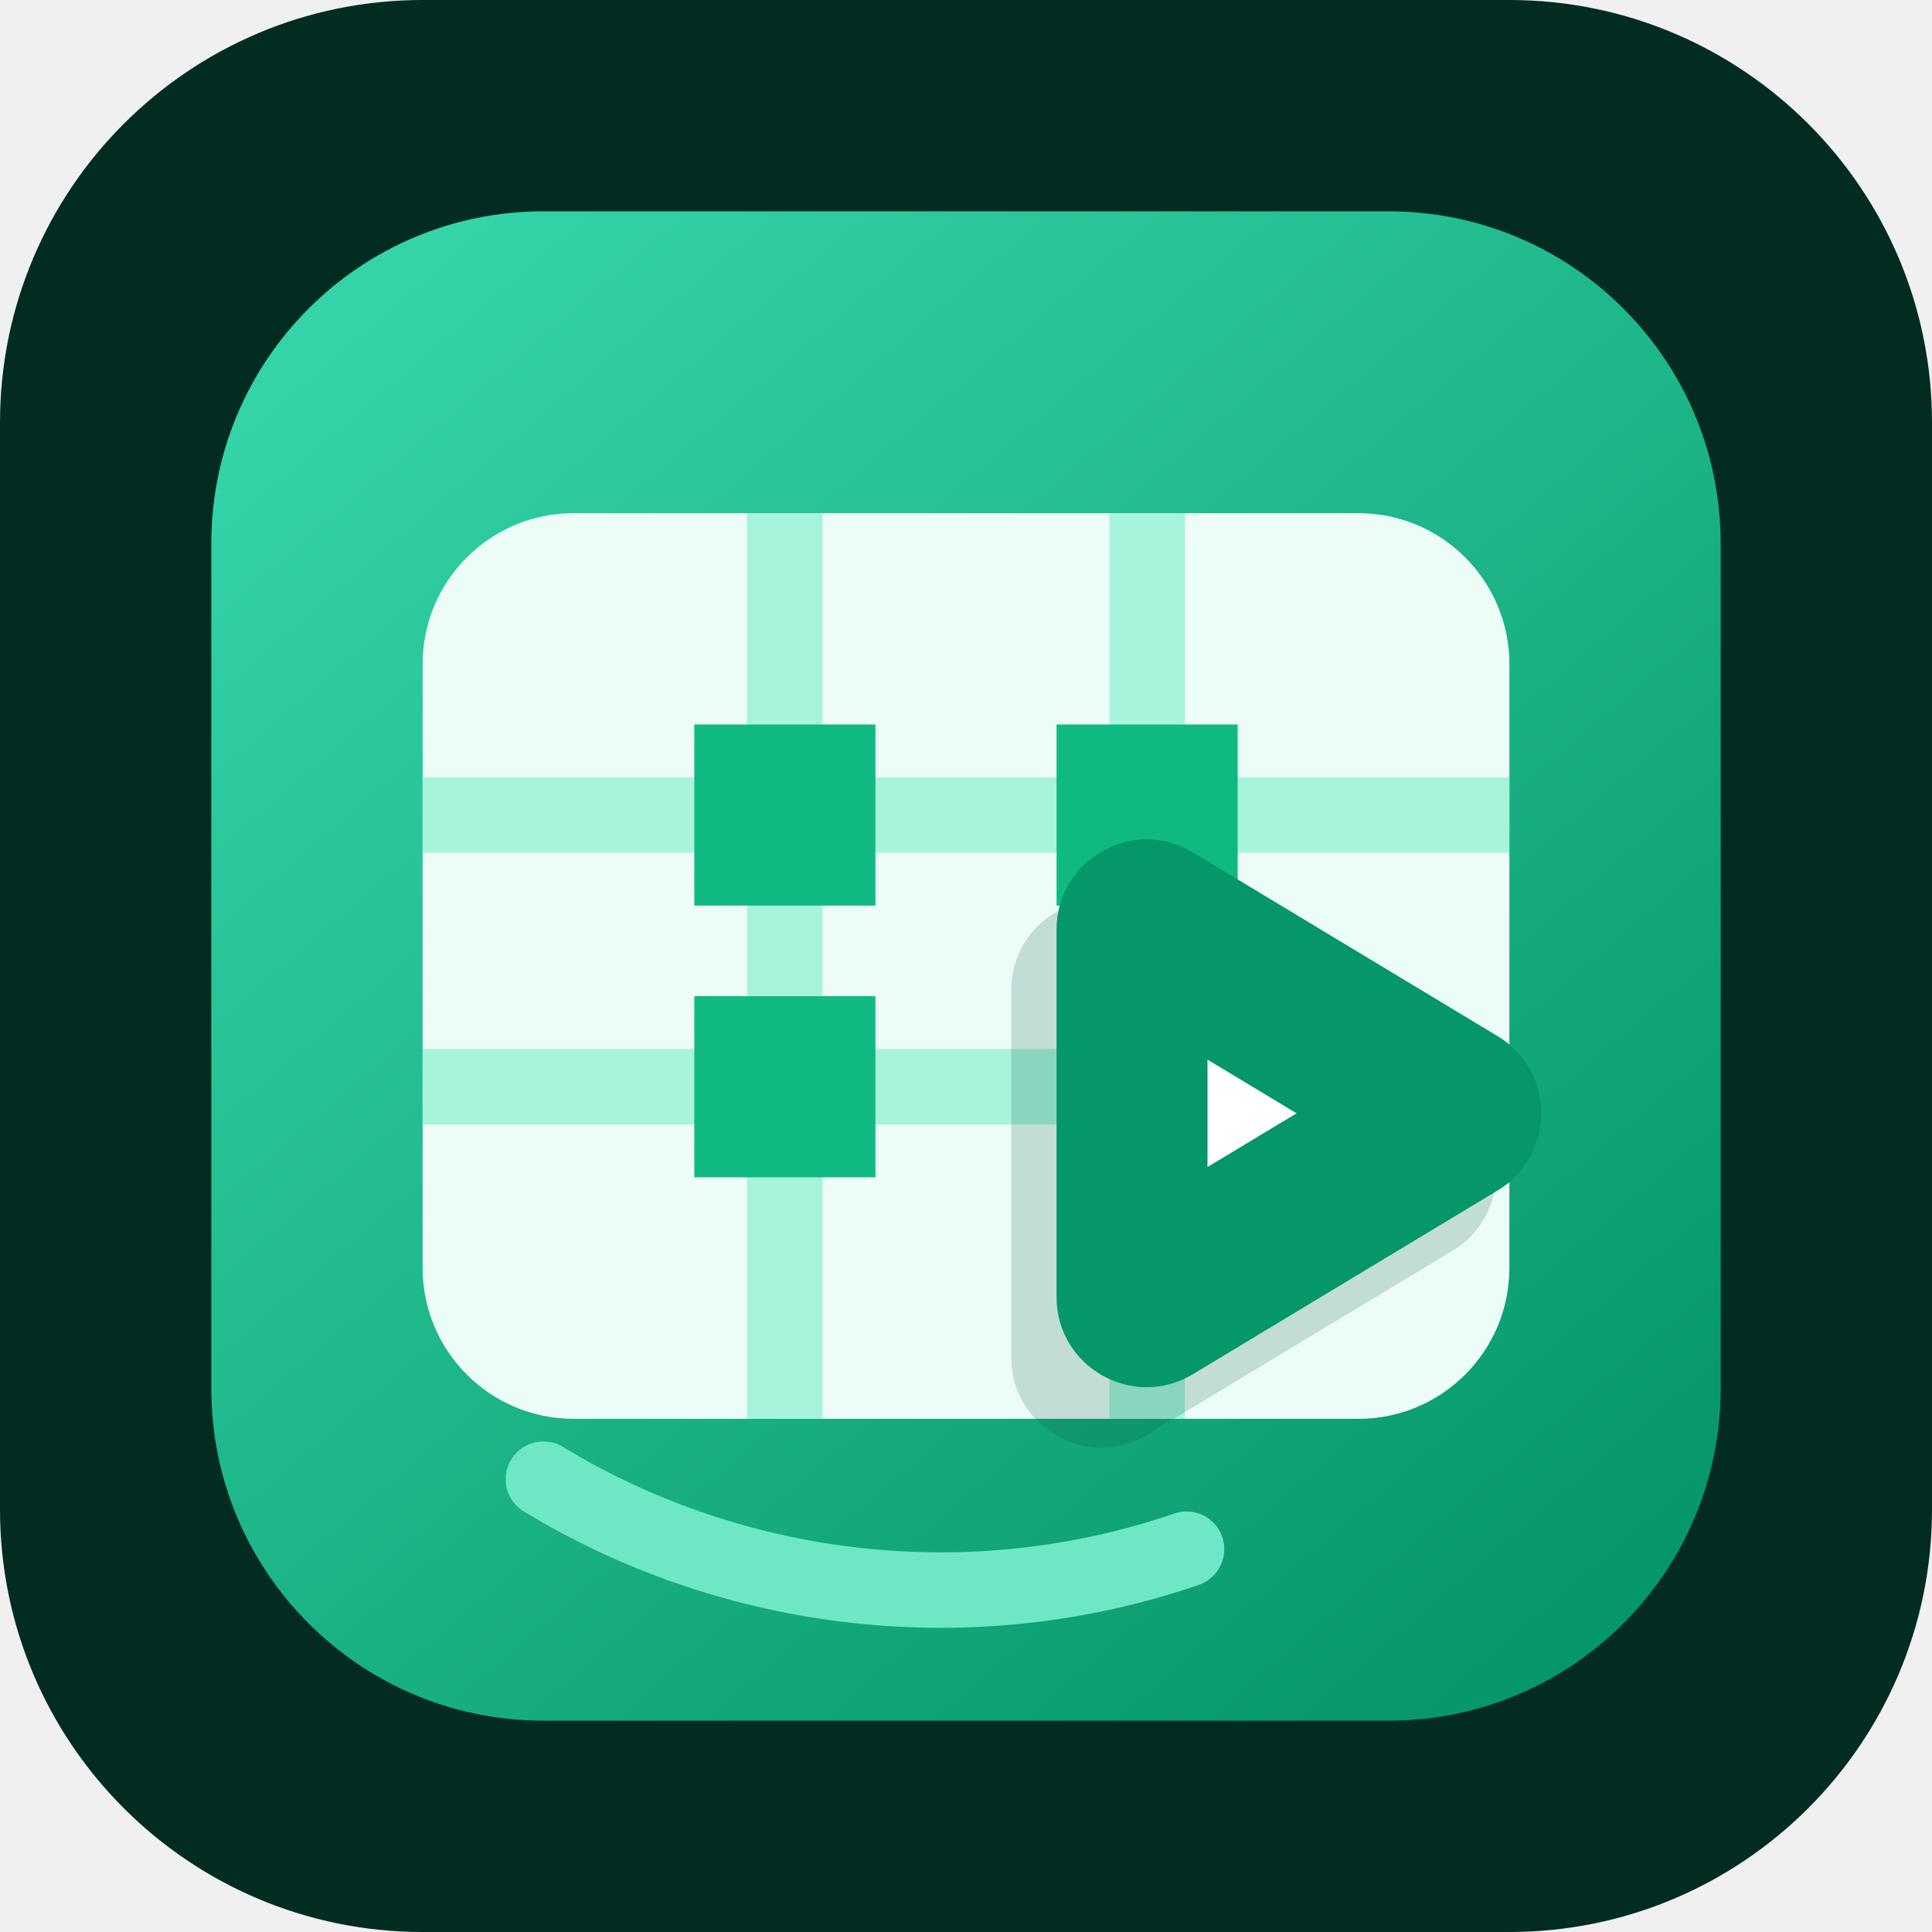
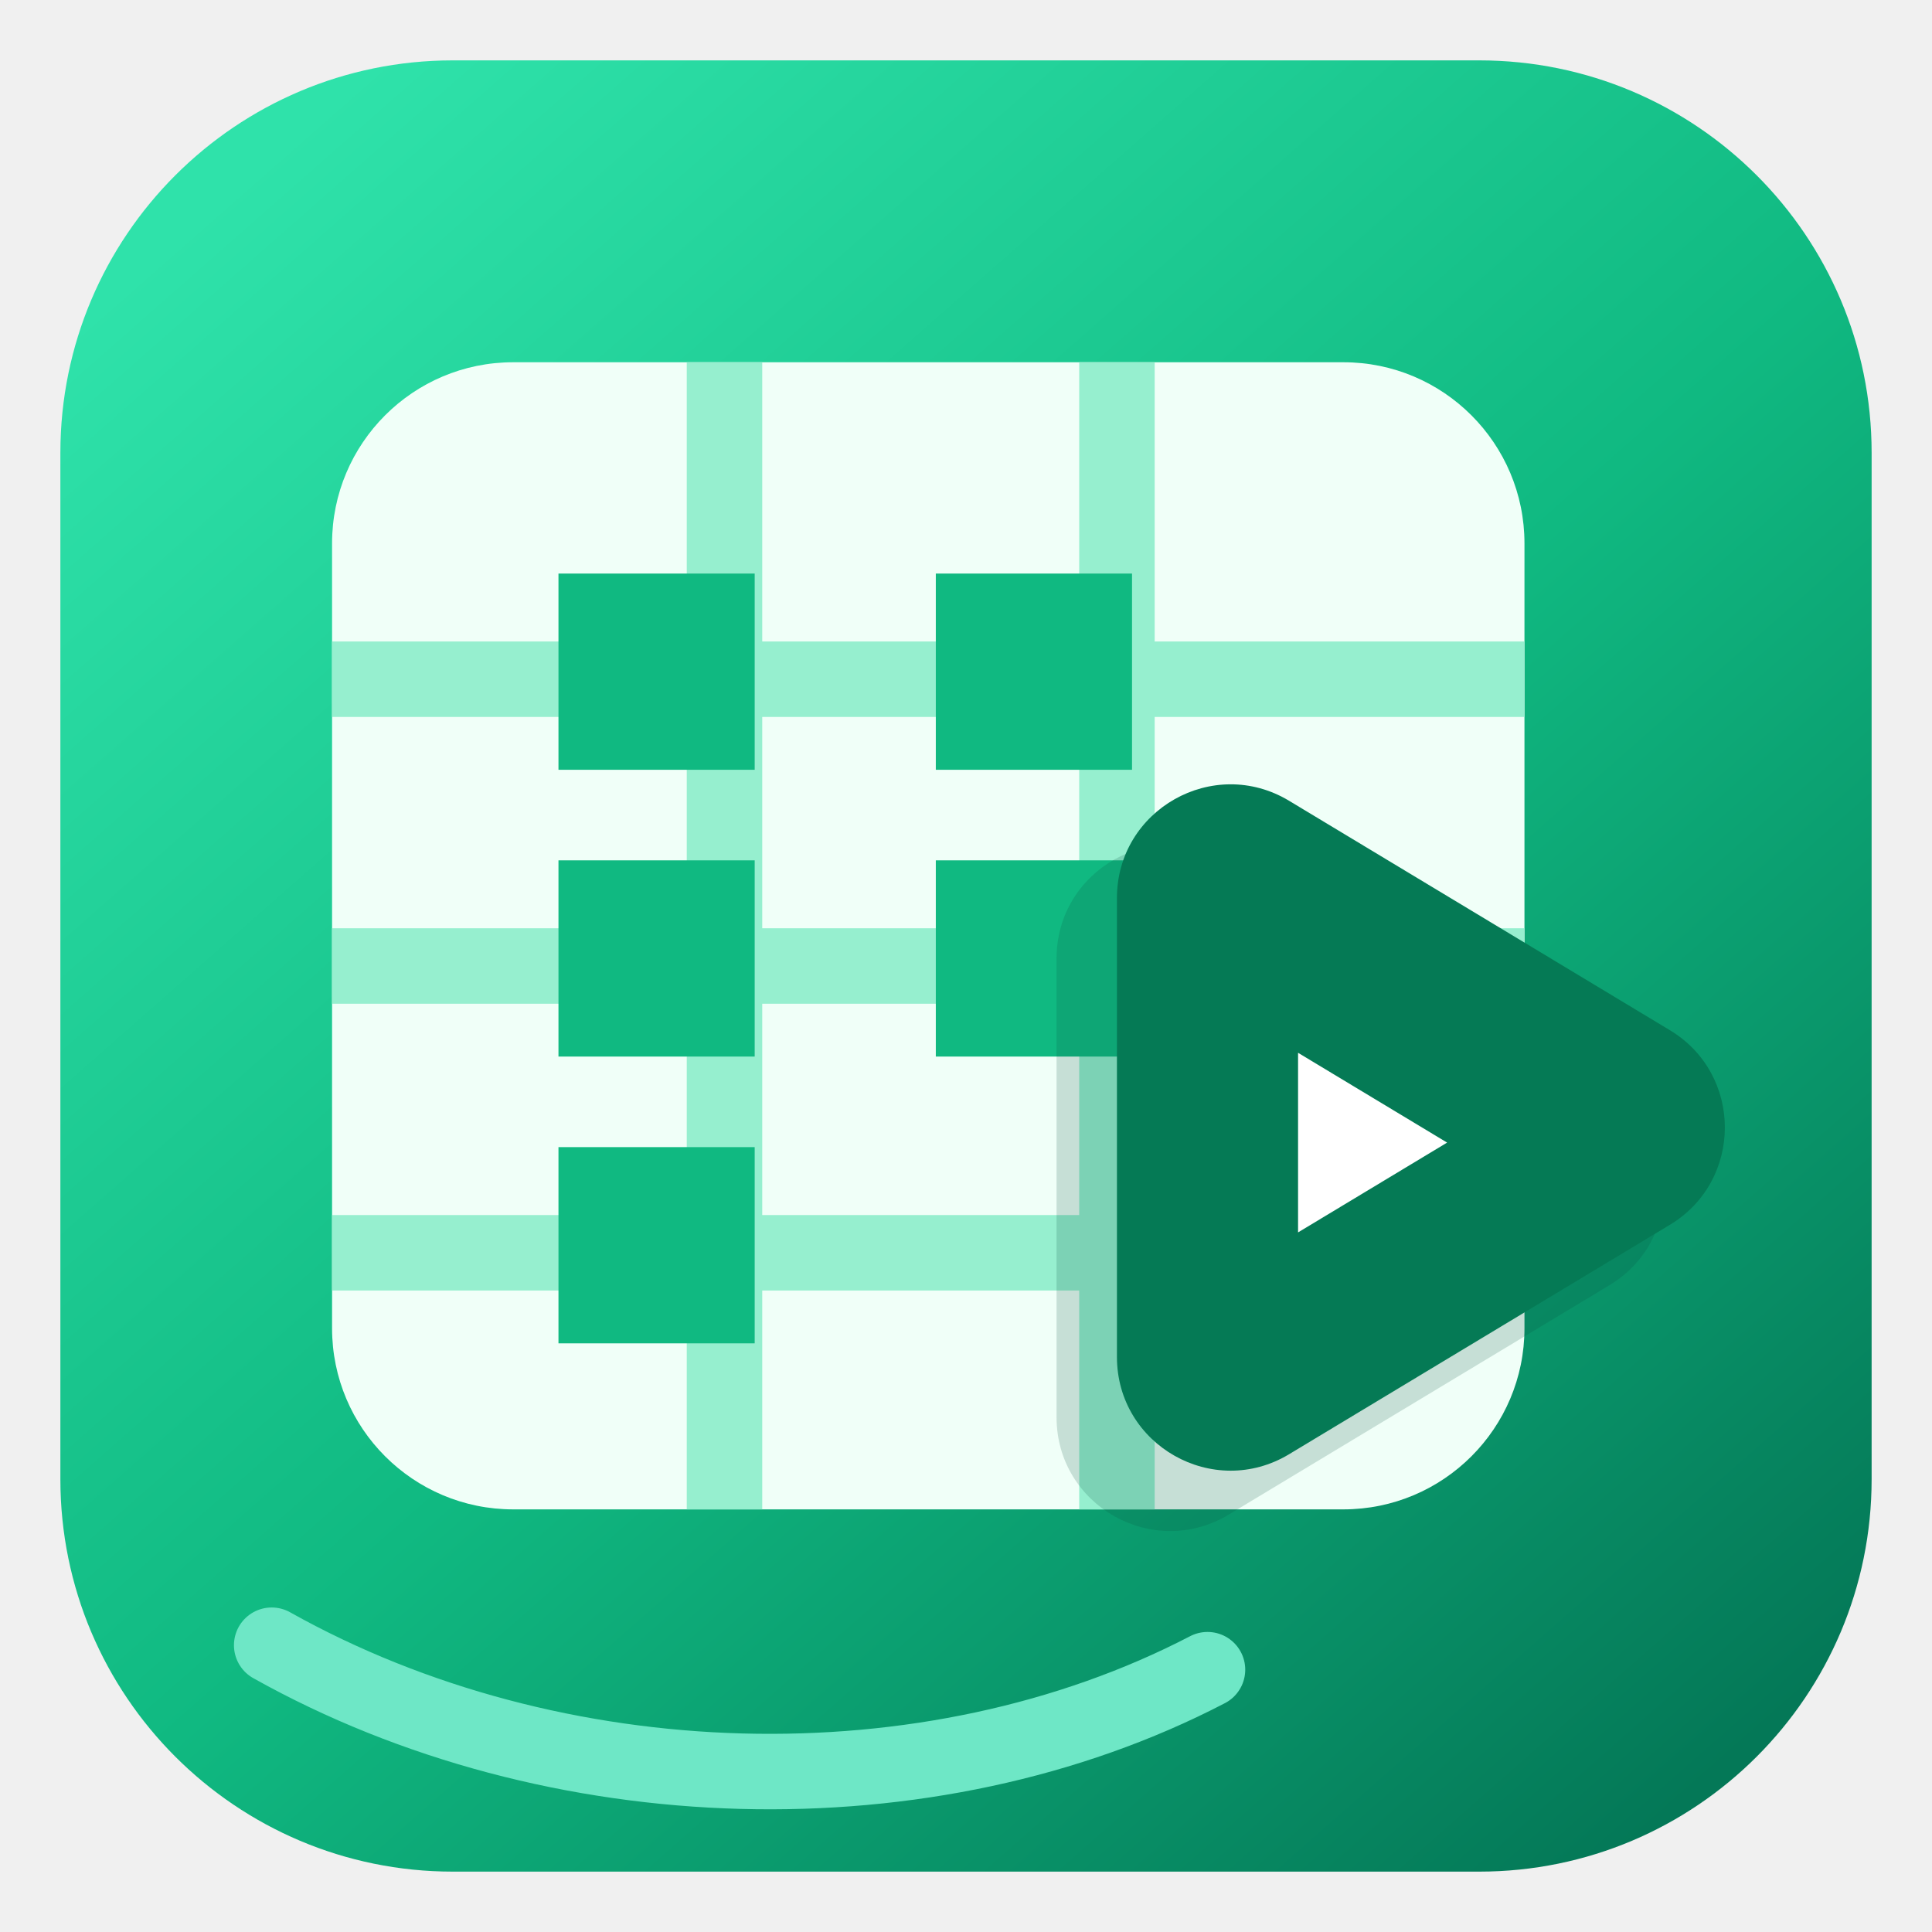
<svg xmlns="http://www.w3.org/2000/svg" width="128" height="128" viewBox="0 0 128 128" fill="none" role="img" aria-labelledby="title desc">
-   <rect width="128" height="128" rx="28" fill="#022C22" />
-   <rect x="14" y="14" width="100" height="100" rx="22" fill="url(#surface)" />
-   <path d="M38 34h52c5.523 0 10 4.477 10 10v40c0 5.523-4.477 10-10 10H38c-5.523 0-10-4.477-10-10V44c0-5.523 4.477-10 10-10Z" fill="#ECFDF7" />
-   <path d="M28 54h72M28 72h72M52 34v60M76 34v60" stroke="#A7F3DC" stroke-width="5" />
-   <path d="M46 48h12v12H46V48ZM70 48h12v12H70V48ZM46 66h12v12H46V66Z" fill="#10B981" />
-   <path d="M67 65.582c0-4.638 5.064-7.499 9.035-5.105l20.201 12.18c3.845 2.318 3.845 7.888 0 10.206l-20.201 12.18C72.064 97.437 67 94.576 67 89.938V65.582Z" fill="#064E3B" opacity="0.18" />
-   <path d="M70 61.582c0-4.638 5.064-7.499 9.035-5.105l20.201 12.18c3.845 2.318 3.845 7.888 0 10.206l-20.201 12.18C75.064 93.437 70 90.576 70 85.938V61.582Z" fill="#059669" />
-   <path d="M80 70.204v7.112l5.9-3.556L80 70.204Z" fill="white" />
-   <path d="M36 98c12.643 7.683 28.377 9.531 42.612 4.638" stroke="#6EE7C6" stroke-width="5" stroke-linecap="round" />
+   <rect x="4" y="4" width="120" height="120" rx="26" fill="url(#surface)" />
+   <path d="M34 24h55c6.627 0 12 5.373 12 12v52c0 6.627-5.373 12-12 12H34c-6.627 0-12-5.373-12-12V36c0-6.627 5.373-12 12-12Z" fill="#F0FFF8" />
+   <path d="M22 45h79M22 64h79M22 83h79M48 24v76M74 24v76" stroke="#96EFCF" stroke-width="5" />
+   <path d="M37 38h13v13H37V38ZM62 38h13v13H62V38ZM37 57h13v13H37V57ZM62 57h13v13H62V57ZM37 76h13v13H37V76Z" fill="#10B981" />
+   <path d="M70 63.5c0-5.854 6.392-9.467 11.406-6.446l25.229 15.2c4.855 2.925 4.855 9.967 0 12.892l-25.229 15.2C76.392 103.367 70 99.754 70 93.9V63.5Z" fill="#064E3B" opacity="0.18" />
+   <path d="M74 59.5c0-5.854 6.392-9.467 11.406-6.446l25.229 15.2c4.855 2.925 4.855 9.967 0 12.892l-25.229 15.2C80.392 99.367 74 95.754 74 89.9V59.5Z" fill="#057A55" />
+   <path d="M86 69.75v11.9l9.875-5.95L86 69.75Z" fill="white" />
+   <path d="M18 109c18.742 10.5 43.559 11.215 62 1.621" stroke="#6EE7C6" stroke-width="5" stroke-linecap="round" />
  <defs>
-     <linearGradient id="surface" x1="25" y1="20" x2="103" y2="111" gradientUnits="userSpaceOnUse">
-       <stop stop-color="#34D3A8" />
-       <stop offset="1" stop-color="#059669" />
+     <linearGradient id="surface" x1="18" y1="10" x2="113" y2="118" gradientUnits="userSpaceOnUse">
+       <stop stop-color="#2FE2AA" />
+       <stop offset="0.52" stop-color="#10B981" />
+       <stop offset="1" stop-color="#047857" />
    </linearGradient>
  </defs>
</svg>
